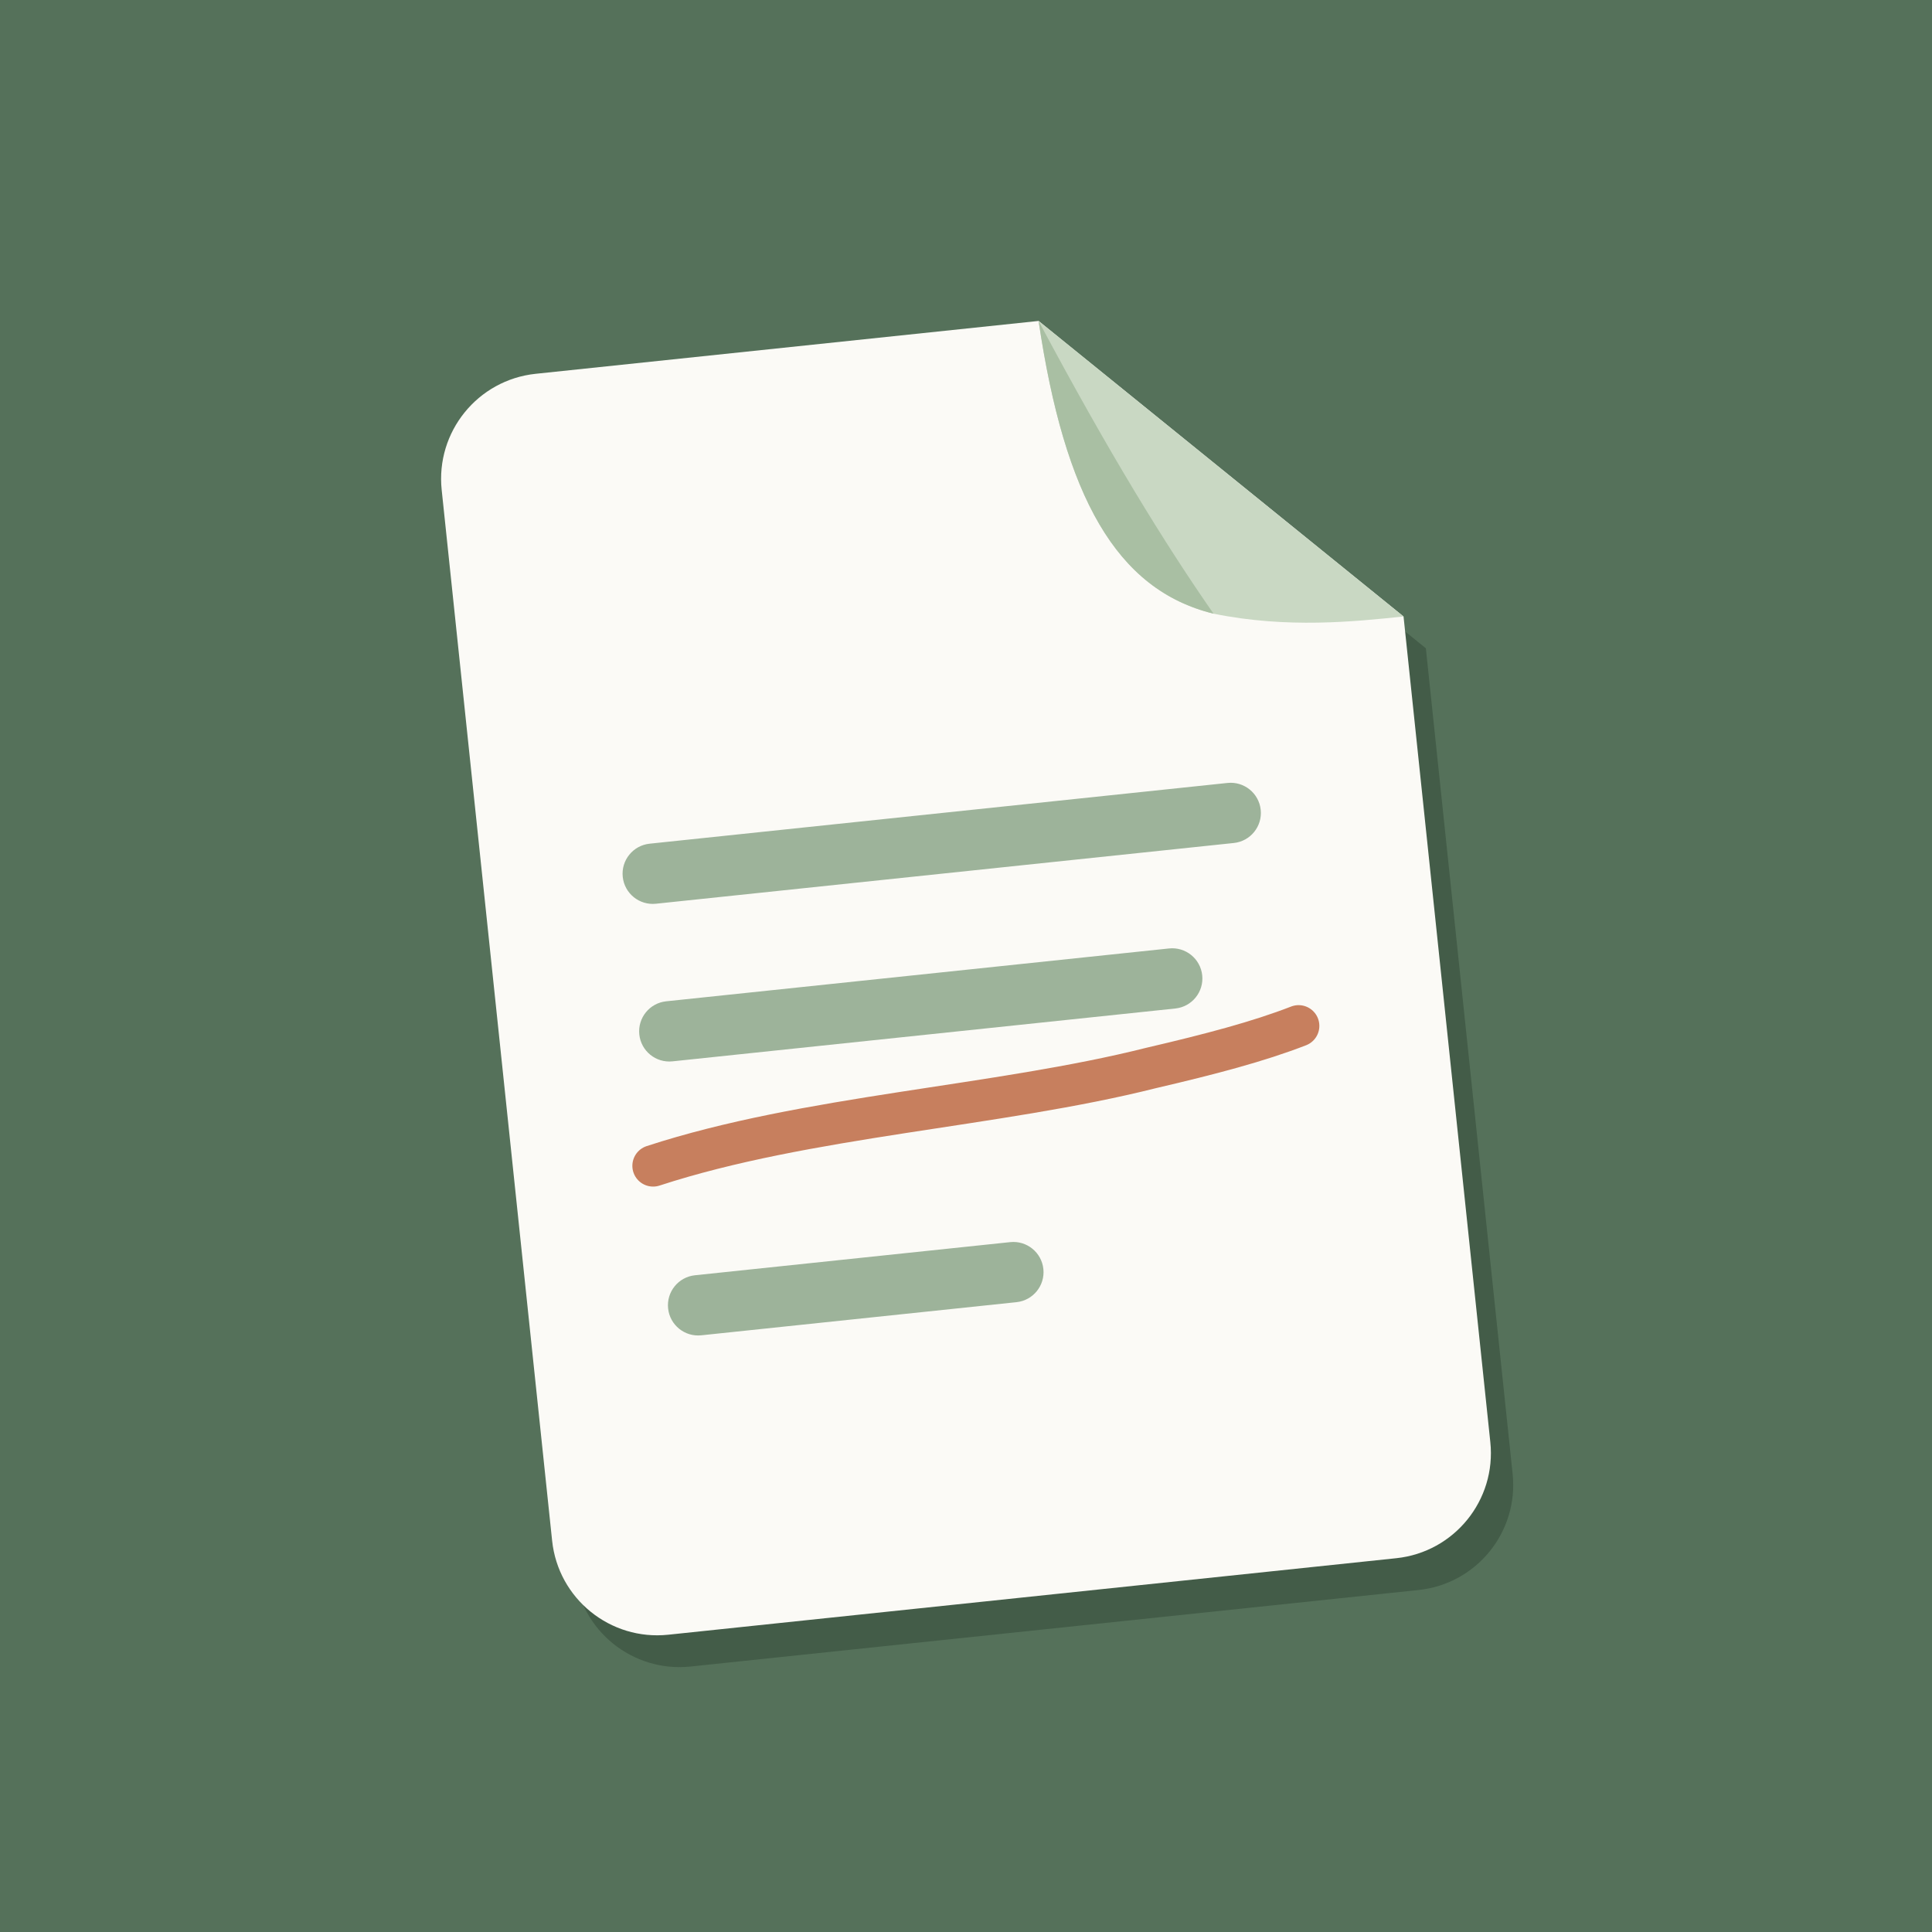
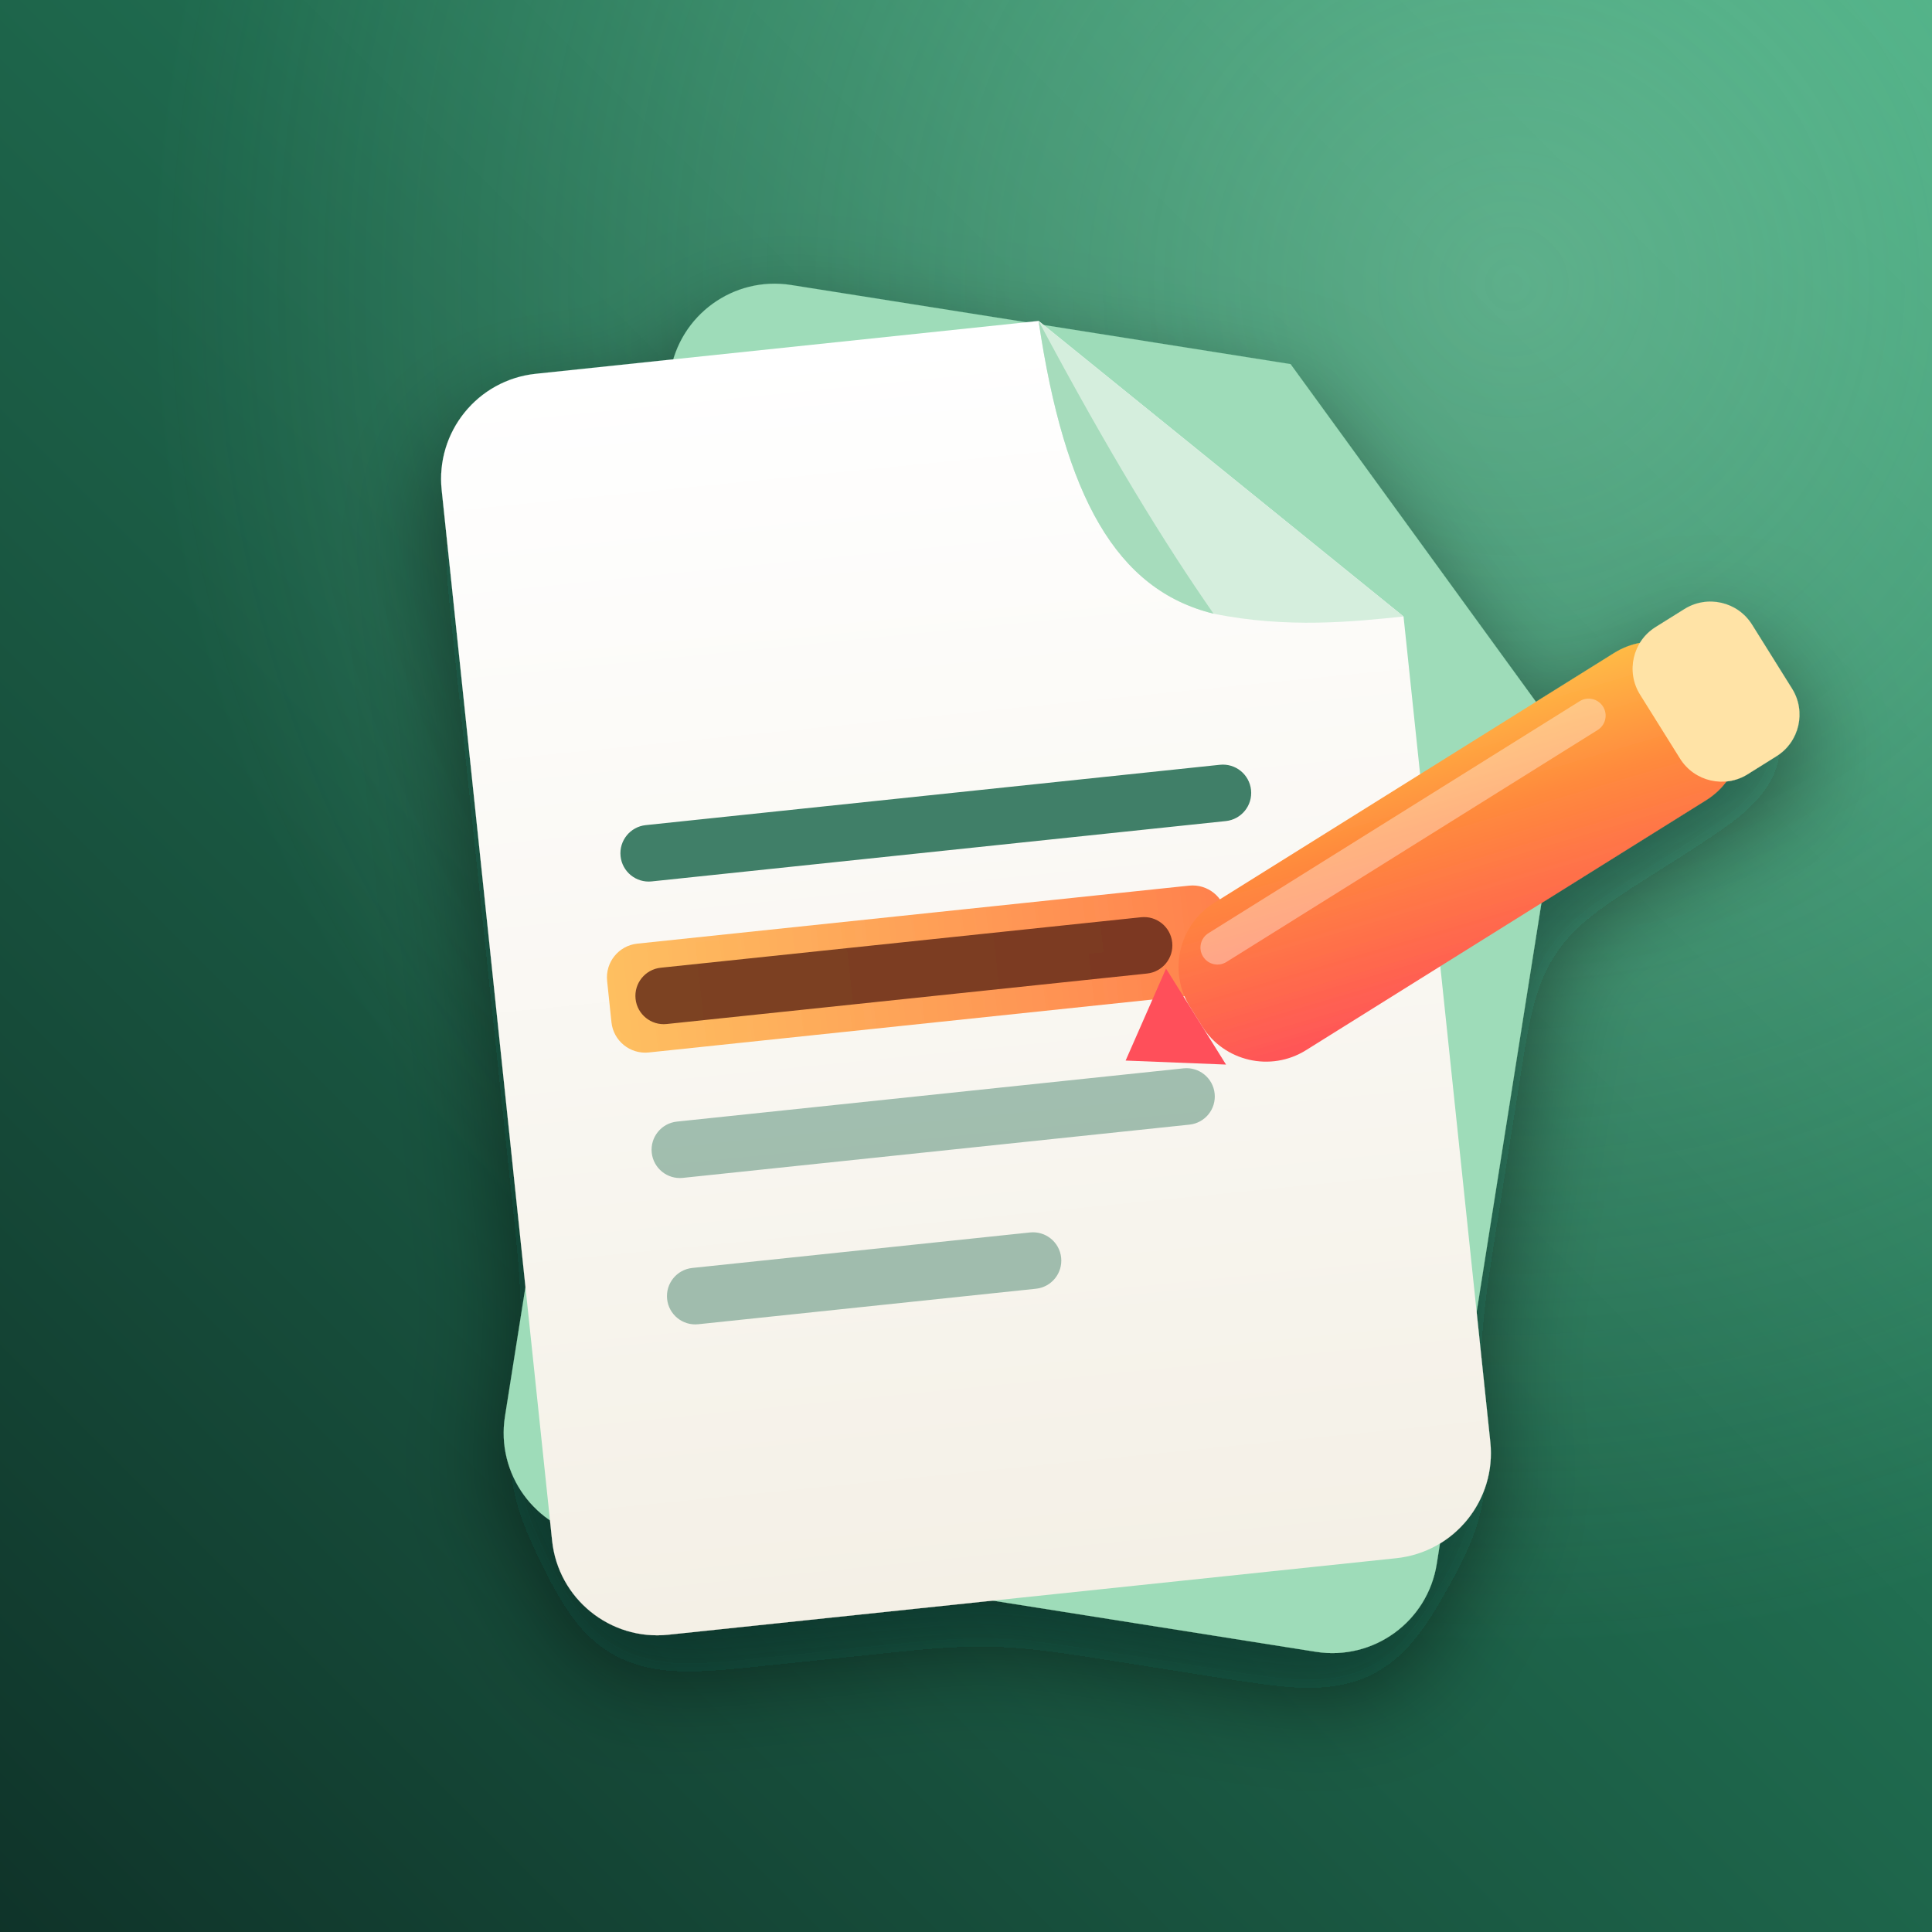
<svg xmlns="http://www.w3.org/2000/svg" width="1024" height="1024" viewBox="0 0 1024 1024">
-   <rect width="1024" height="1024" fill="#55715A" />
-   <g transform="rotate(-6 512 512)">
-     <path d="M318,176 H586 L762,352 V792 A56,56 0 0 1 706,848 H318 A56,56 0 0 1 262,792 V232 A56,56 0 0 1 318,176 Z" fill="#435C48" transform="translate(10,18)" />
-     <path d="M318,176 H586 L762,352 V792 A56,56 0 0 1 706,848 H318 A56,56 0 0 1 262,792 V232 A56,56 0 0 1 318,176 Z" fill="#FBFAF6" />
-     <path d="M586,176 C590,270 612,322 662,340 C700,352 736,352 762,352 Z" fill="#C9D8C3" />
-     <path d="M586,176 C590,270 612,322 662,340 C640,300 616,250 586,176 Z" fill="#A9BFA3" />
-     <rect x="336" y="430" width="340" height="32" rx="16" fill="#9DB39A" />
-     <rect x="336" y="514" width="300" height="32" rx="16" fill="#9DB39A" />
-     <path d="M336,600 C420,582 520,588 604,576 C636,572 662,568 684,562" fill="none" stroke="#C77F5E" stroke-width="22" stroke-linecap="round" />
-     <rect x="336" y="660" width="200" height="32" rx="16" fill="#9DB39A" />
+   <defs>
+     <linearGradient id="bg" x1="0" y1="1" x2="1" y2="0">
+       <stop offset="0" stop-color="#0F3329" />
+       <stop offset="0.55" stop-color="#1F6A4E" />
+       <stop offset="1" stop-color="#37A276" />
+     </linearGradient>
+     <radialGradient id="glow" cx="0.78" cy="0.15" r="0.7">
+       <stop offset="0" stop-color="#B8F2CF" stop-opacity="0.35" />
+       <stop offset="1" stop-color="#B8F2CF" stop-opacity="0" />
+     </radialGradient>
+     <linearGradient id="mk" x1="0" y1="1" x2="1" y2="0">
+       <stop offset="0" stop-color="#FF4F5A" />
+       <stop offset="0.6" stop-color="#FF8A3D" />
+       <stop offset="1" stop-color="#FFC247" />
+     </linearGradient>
+     <linearGradient id="hl" x1="0" y1="0" x2="1" y2="0">
+       <stop offset="0" stop-color="#FFB547" stop-opacity="0.85" />
+       <stop offset="1" stop-color="#FF7A45" stop-opacity="0.95" />
+     </linearGradient>
+     <linearGradient id="pg" x1="0" y1="0" x2="0" y2="1">
+       <stop offset="0" stop-color="#FFFFFF" />
+       <stop offset="1" stop-color="#F4F0E6" />
+     </linearGradient>
+     <filter id="sh" x="-25%" y="-25%" width="150%" height="150%">
+       <feDropShadow dx="0" dy="22" stdDeviation="26" flood-color="#03130D" flood-opacity="0.5" />
+     </filter>
+   </defs>
+   <rect width="1024" height="1024" fill="url(#bg)" />
+   <rect width="1024" height="1024" fill="url(#glow)" />
+   <g filter="url(#sh)">
+     <g transform="rotate(9 512 512) translate(46,-6)">
+       <path d="M318,176 H586 L762,352 V792 A56,56 0 0 1 706,848 H318 A56,56 0 0 1 262,792 V232 A56,56 0 0 1 318,176 Z" fill="#9EDCB9" />
+     </g>
+     <g transform="rotate(-6 512 512)">
+       <path d="M318,176 H586 L762,352 V792 A56,56 0 0 1 706,848 H318 A56,56 0 0 1 262,792 V232 A56,56 0 0 1 318,176 Z" fill="url(#pg)" />
+       <path d="M586,176 C590,270 612,322 662,340 C700,352 736,352 762,352 Z" fill="#D5EEDD" />
+       <path d="M586,176 C590,270 612,322 662,340 C640,300 616,250 586,176 Z" fill="#A6DCBC" />
+       <rect x="336" y="420" width="336" height="30" rx="15" fill="#1F6A4E" opacity="0.85" />
+       <rect x="322" y="482" width="330" height="58" rx="18" fill="url(#hl)" />
+       <rect x="336" y="496" width="286" height="30" rx="15" fill="#5A2414" opacity="0.8" />
+       <rect x="336" y="578" width="300" height="30" rx="15" fill="#1F6A4E" opacity="0.4" />
+       <rect x="336" y="656" width="210" height="30" rx="15" fill="#1F6A4E" opacity="0.4" />
+     </g>
+     <g transform="rotate(-32 600 560)">
+       <rect x="640" y="514" width="330" height="92" rx="40" fill="url(#mk)" />
+       <rect x="930" y="514" width="70" height="92" rx="26" fill="#FFE3A6" />
+       <path d="M640,530 L596,560 L640,590 Z" fill="#FF4F5A" />
+       <rect x="660" y="526" width="250" height="18" rx="9" fill="#FFFFFF" opacity="0.35" />
+     </g>
  </g>
</svg>
